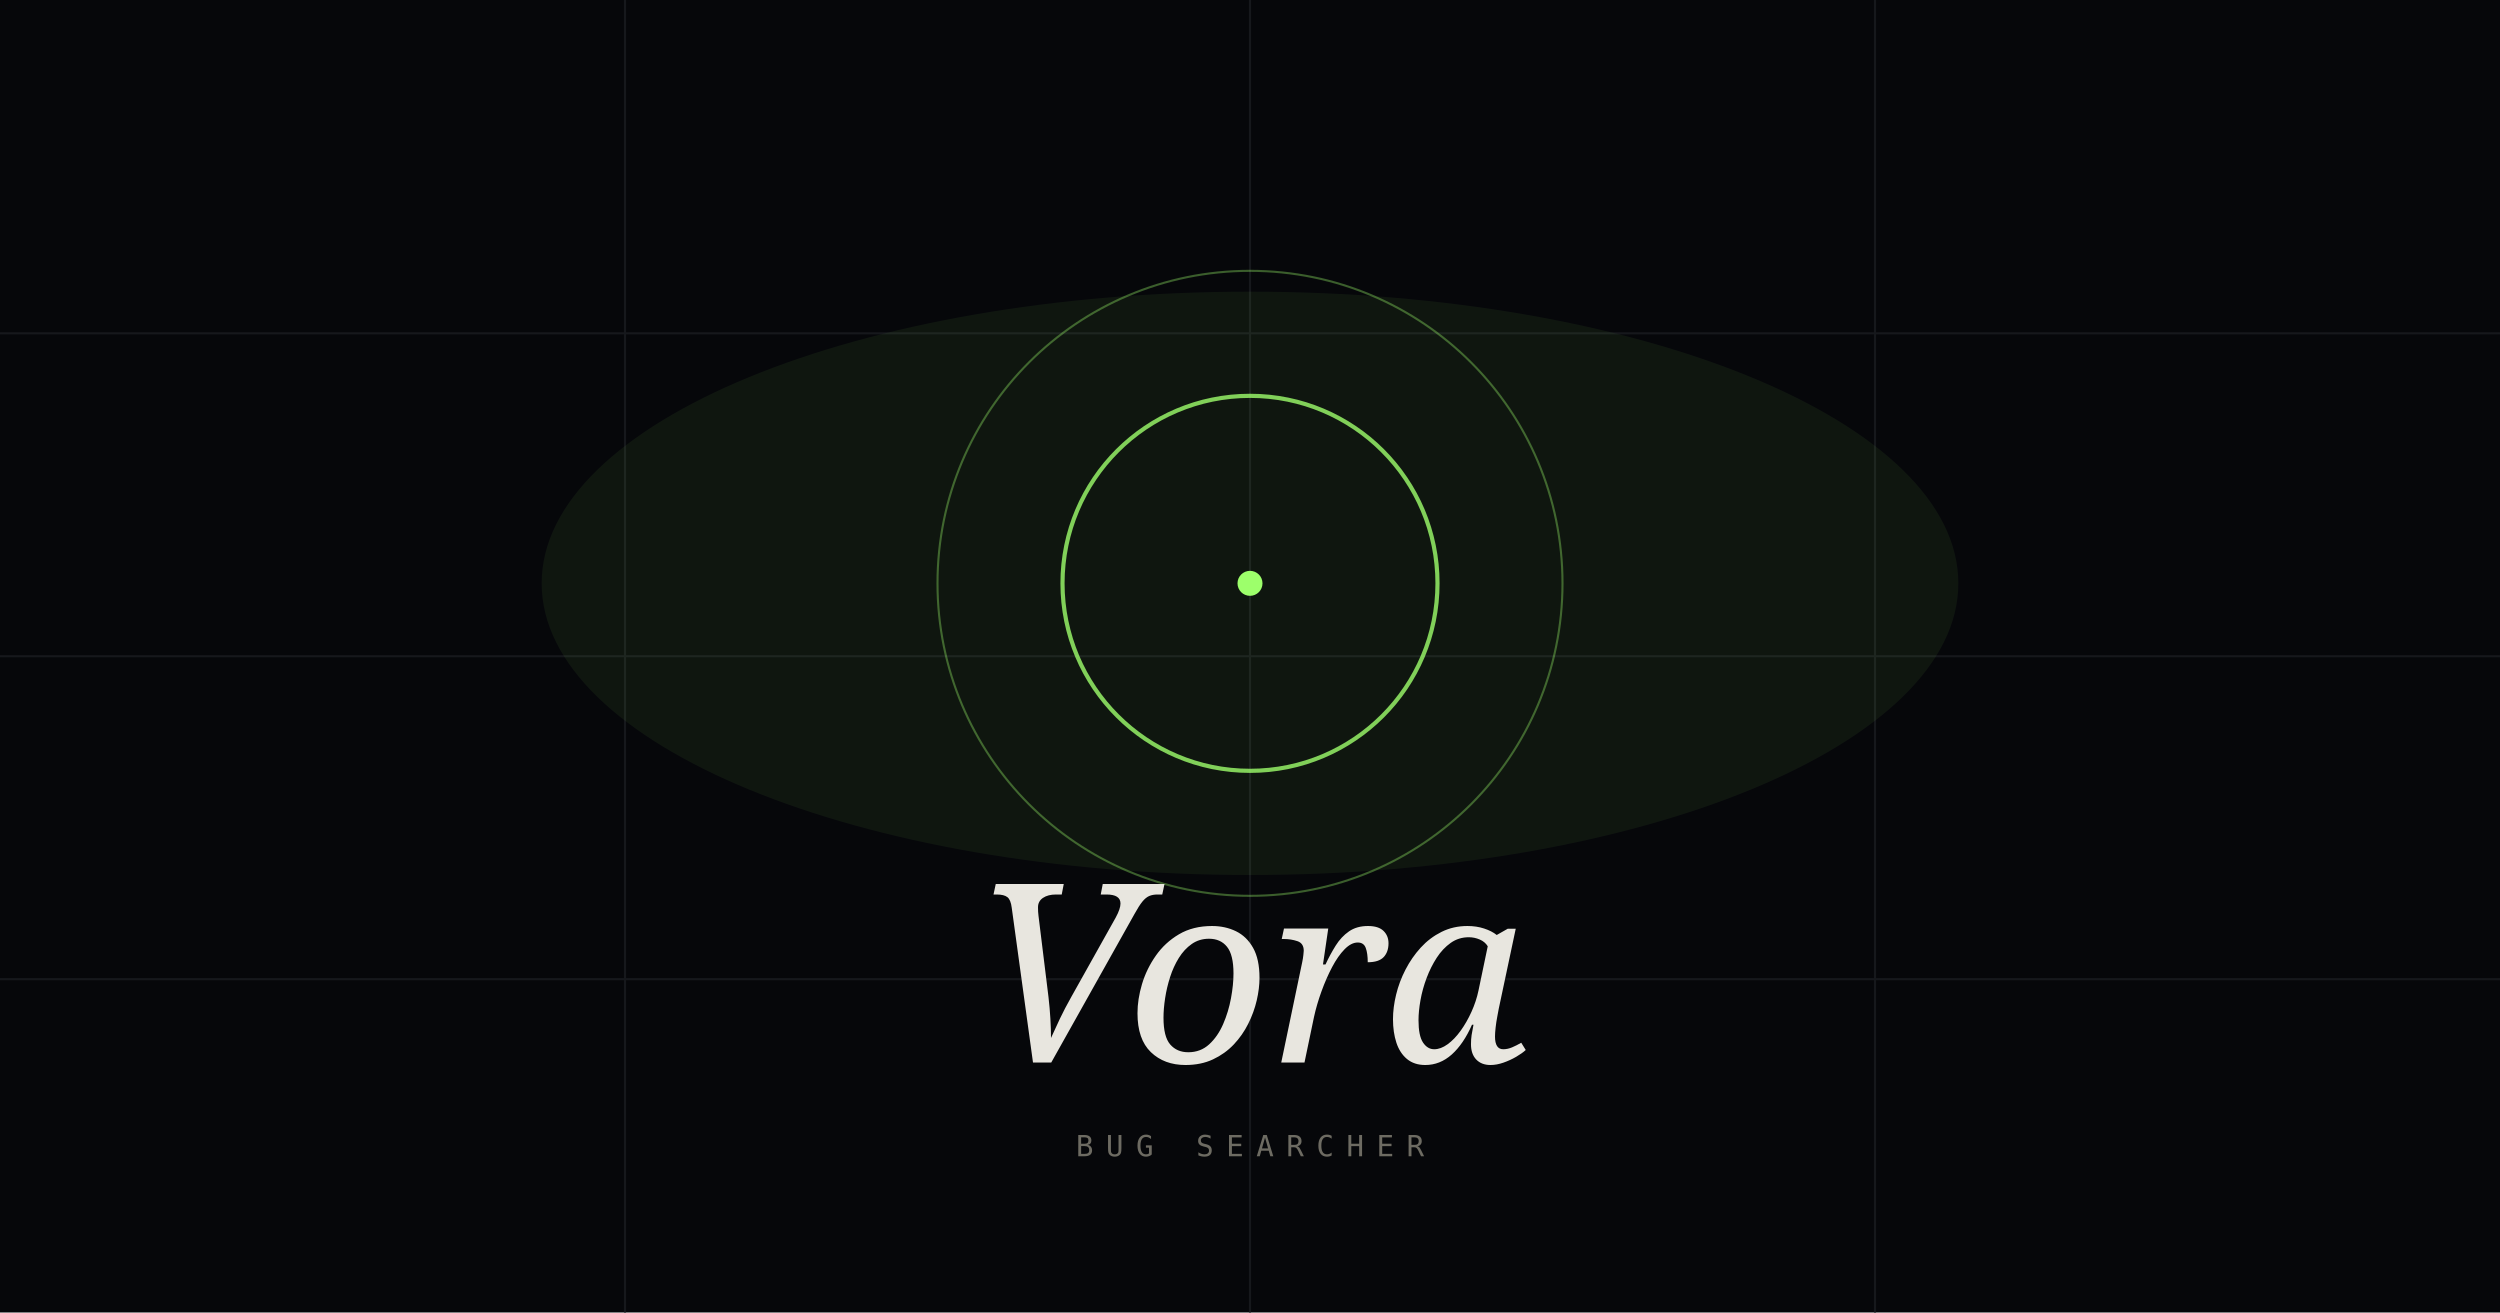
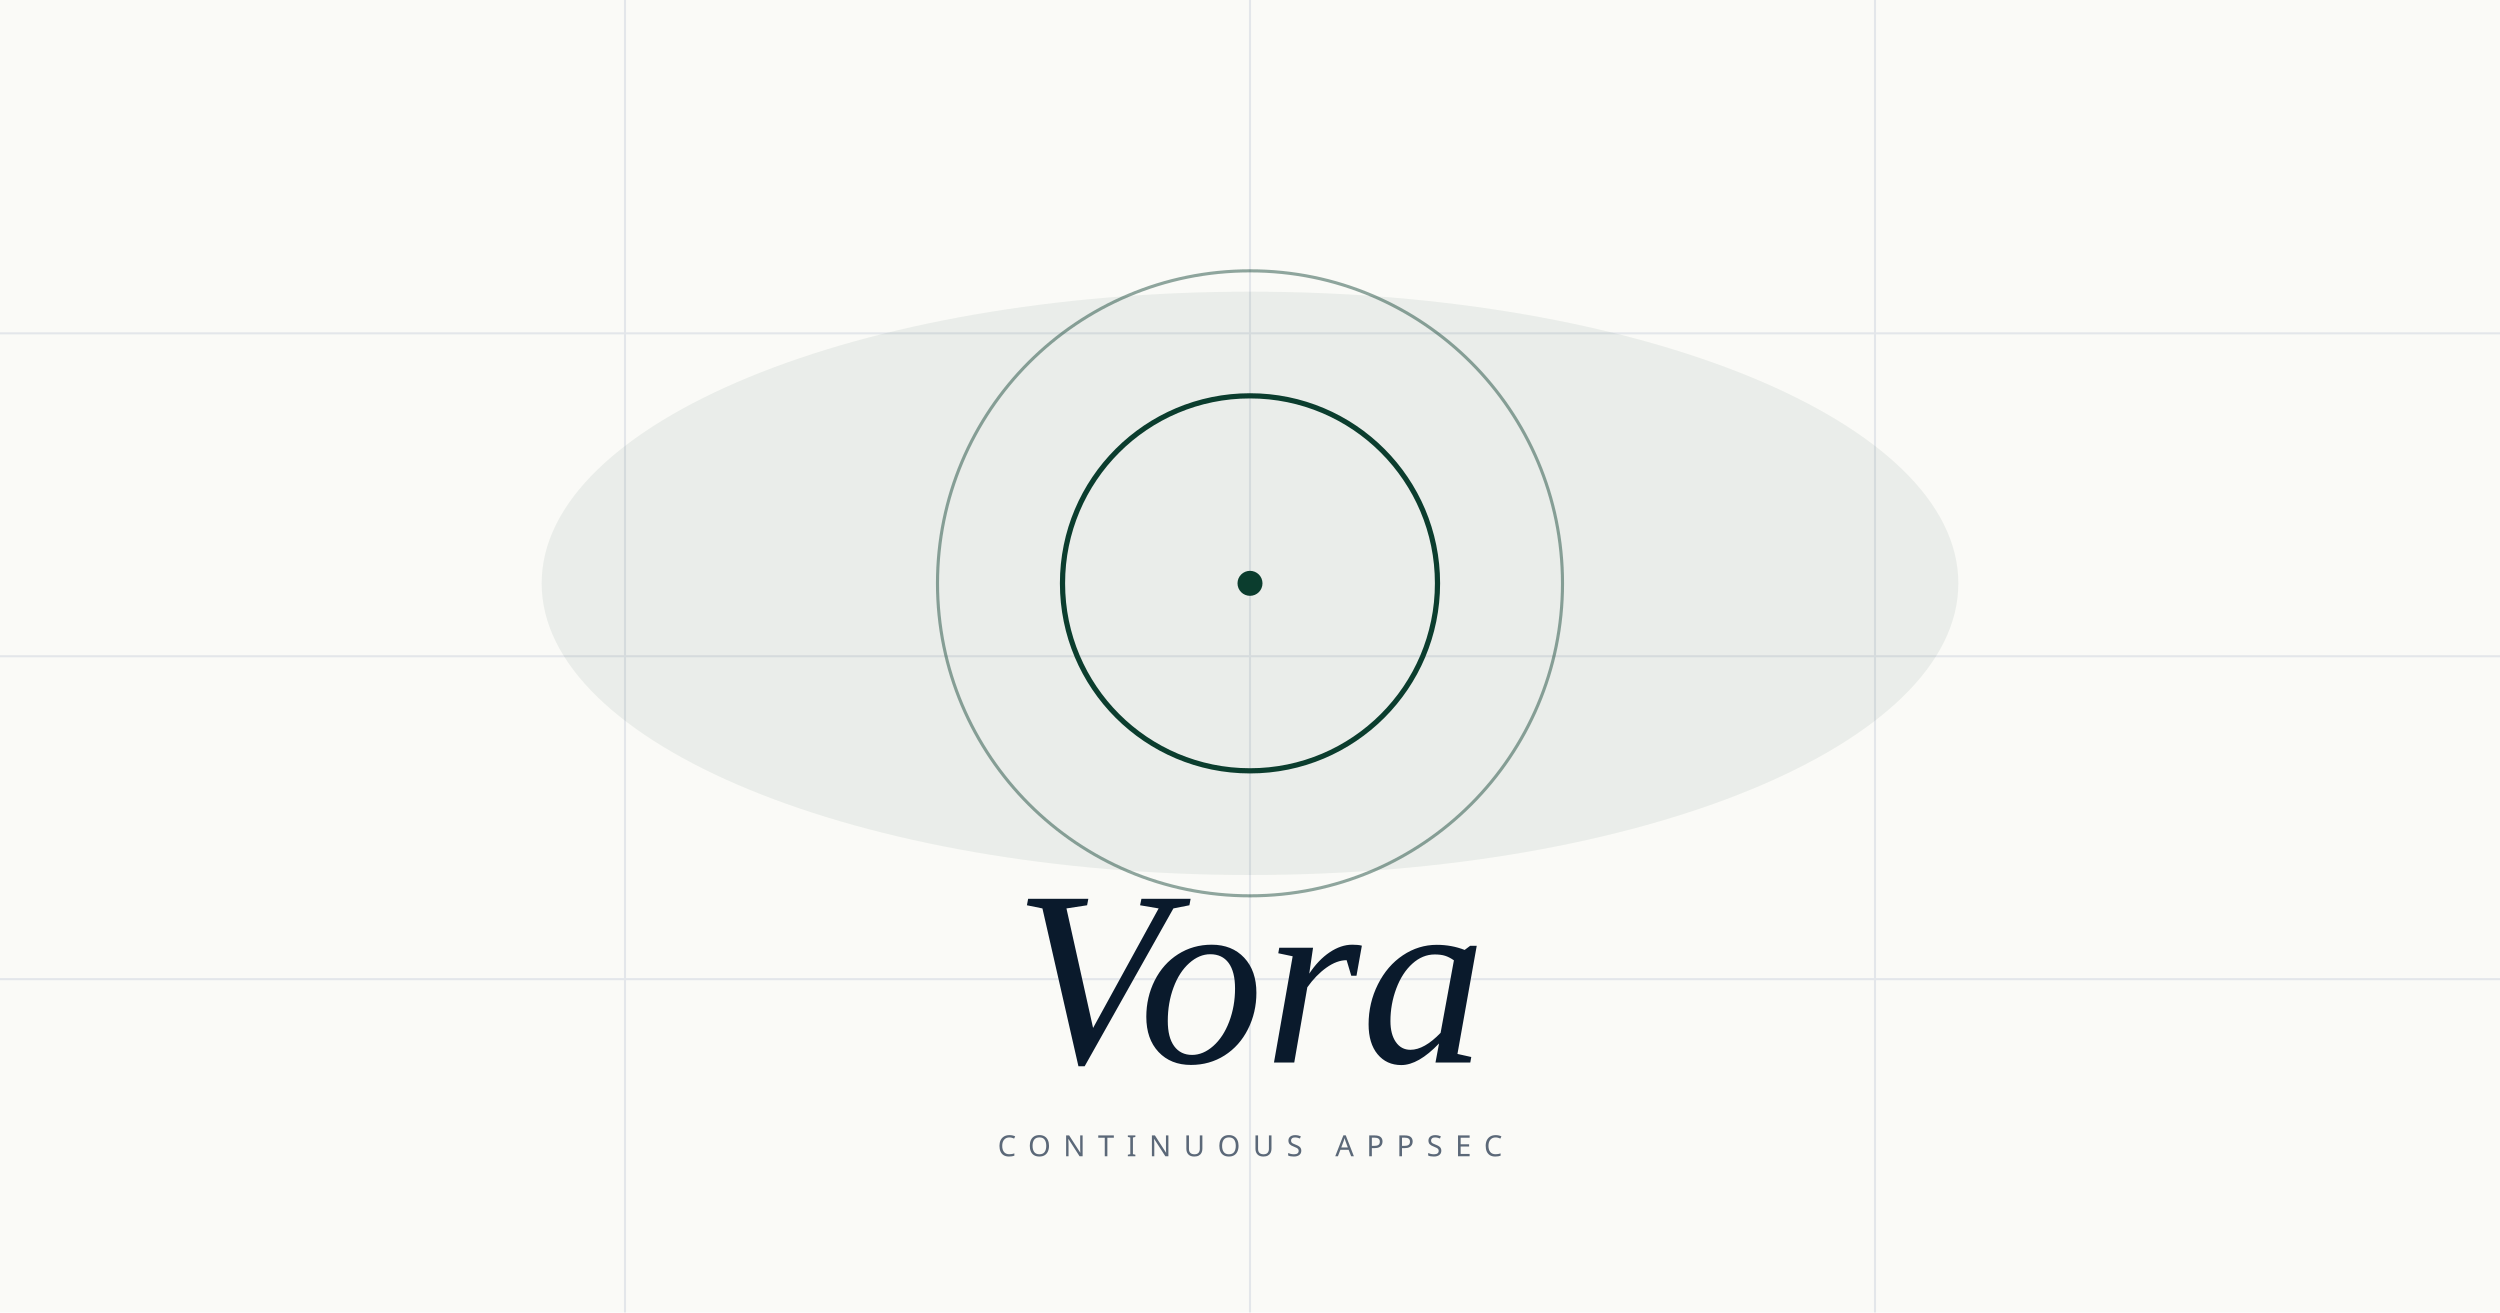
<svg xmlns="http://www.w3.org/2000/svg" viewBox="0 0 1200 630">
-   <rect width="1200" height="630" fill="#06070a" />
-   <g stroke="#16181c" stroke-width="1">
+   <rect width="1200" height="630" fill="#fafaf7" />
+   <g stroke="#e3e6ea" stroke-width="1">
    <line x1="0" y1="160" x2="1200" y2="160" />
    <line x1="0" y1="315" x2="1200" y2="315" />
    <line x1="0" y1="470" x2="1200" y2="470" />
    <line x1="300" y1="0" x2="300" y2="630" />
    <line x1="600" y1="0" x2="600" y2="630" />
    <line x1="900" y1="0" x2="900" y2="630" />
  </g>
-   <ellipse cx="600" cy="280" rx="340" ry="140" fill="#9dff6b" opacity="0.06" />
-   <circle cx="600" cy="280" r="90" fill="none" stroke="#9dff6b" stroke-width="2" opacity="0.8" />
-   <circle cx="600" cy="280" r="150" fill="none" stroke="#9dff6b" stroke-width="1" opacity="0.35" />
-   <circle cx="600" cy="280" r="6" fill="#9dff6b" />
-   <text x="600" y="510" font-family="'Instrument Serif', Georgia, serif" font-style="italic" font-size="120" fill="#e8e6df" text-anchor="middle">Vora</text>
-   <text x="600" y="555" font-family="'JetBrains Mono', ui-monospace, Menlo, monospace" font-size="14" letter-spacing="6" fill="#6d6b62" text-anchor="middle">BUG SEARCHER</text>
+   <ellipse cx="600" cy="280" rx="340" ry="140" fill="#0b3d2e" opacity="0.07" />
+   <circle cx="600" cy="280" r="90" fill="none" stroke="#0b3d2e" stroke-width="2.5" opacity="1" />
+   <circle cx="600" cy="280" r="150" fill="none" stroke="#0b3d2e" stroke-width="1.5" opacity="0.45" />
+   <circle cx="600" cy="280" r="6" fill="#0b3d2e" />
+   <text x="600" y="510" font-family="Source Serif 4" font-style="italic" font-size="120" fill="#0a1a2c" text-anchor="middle">Vora</text>
+   <text x="600" y="555" font-family="JetBrains Mono" font-size="14" letter-spacing="6" fill="#5b6878" text-anchor="middle">CONTINUOUS APPSEC</text>
</svg>
